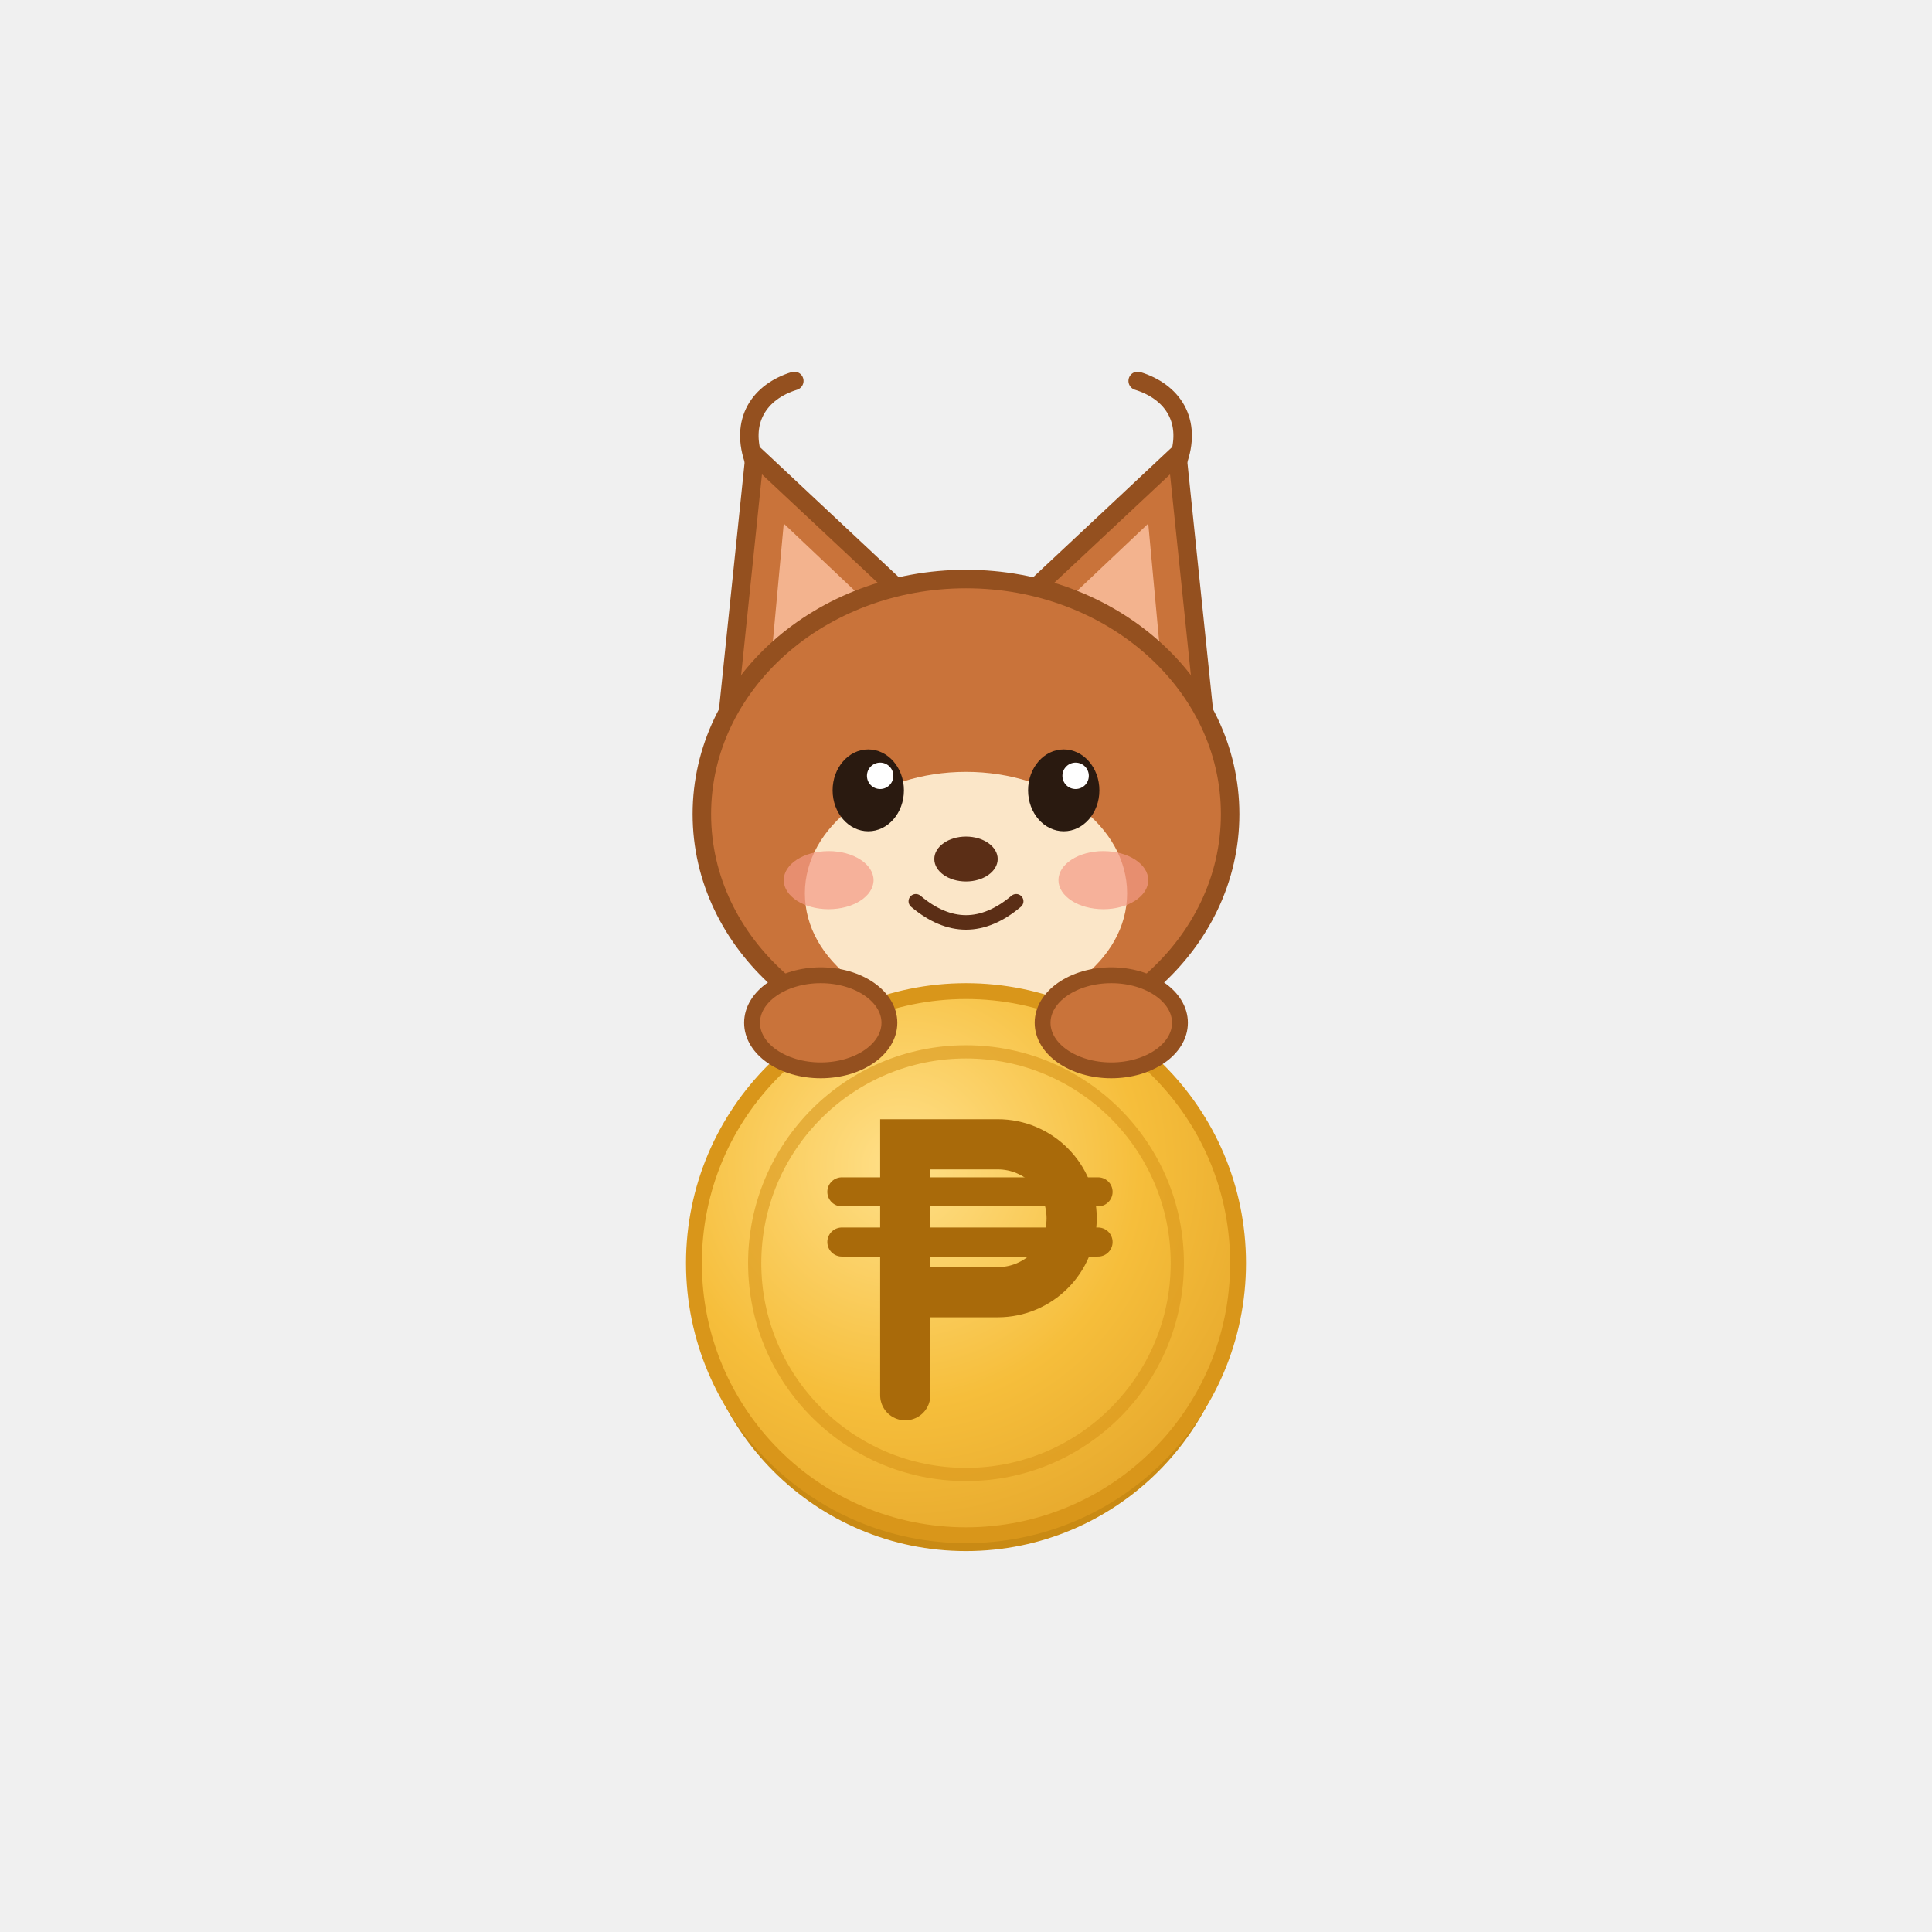
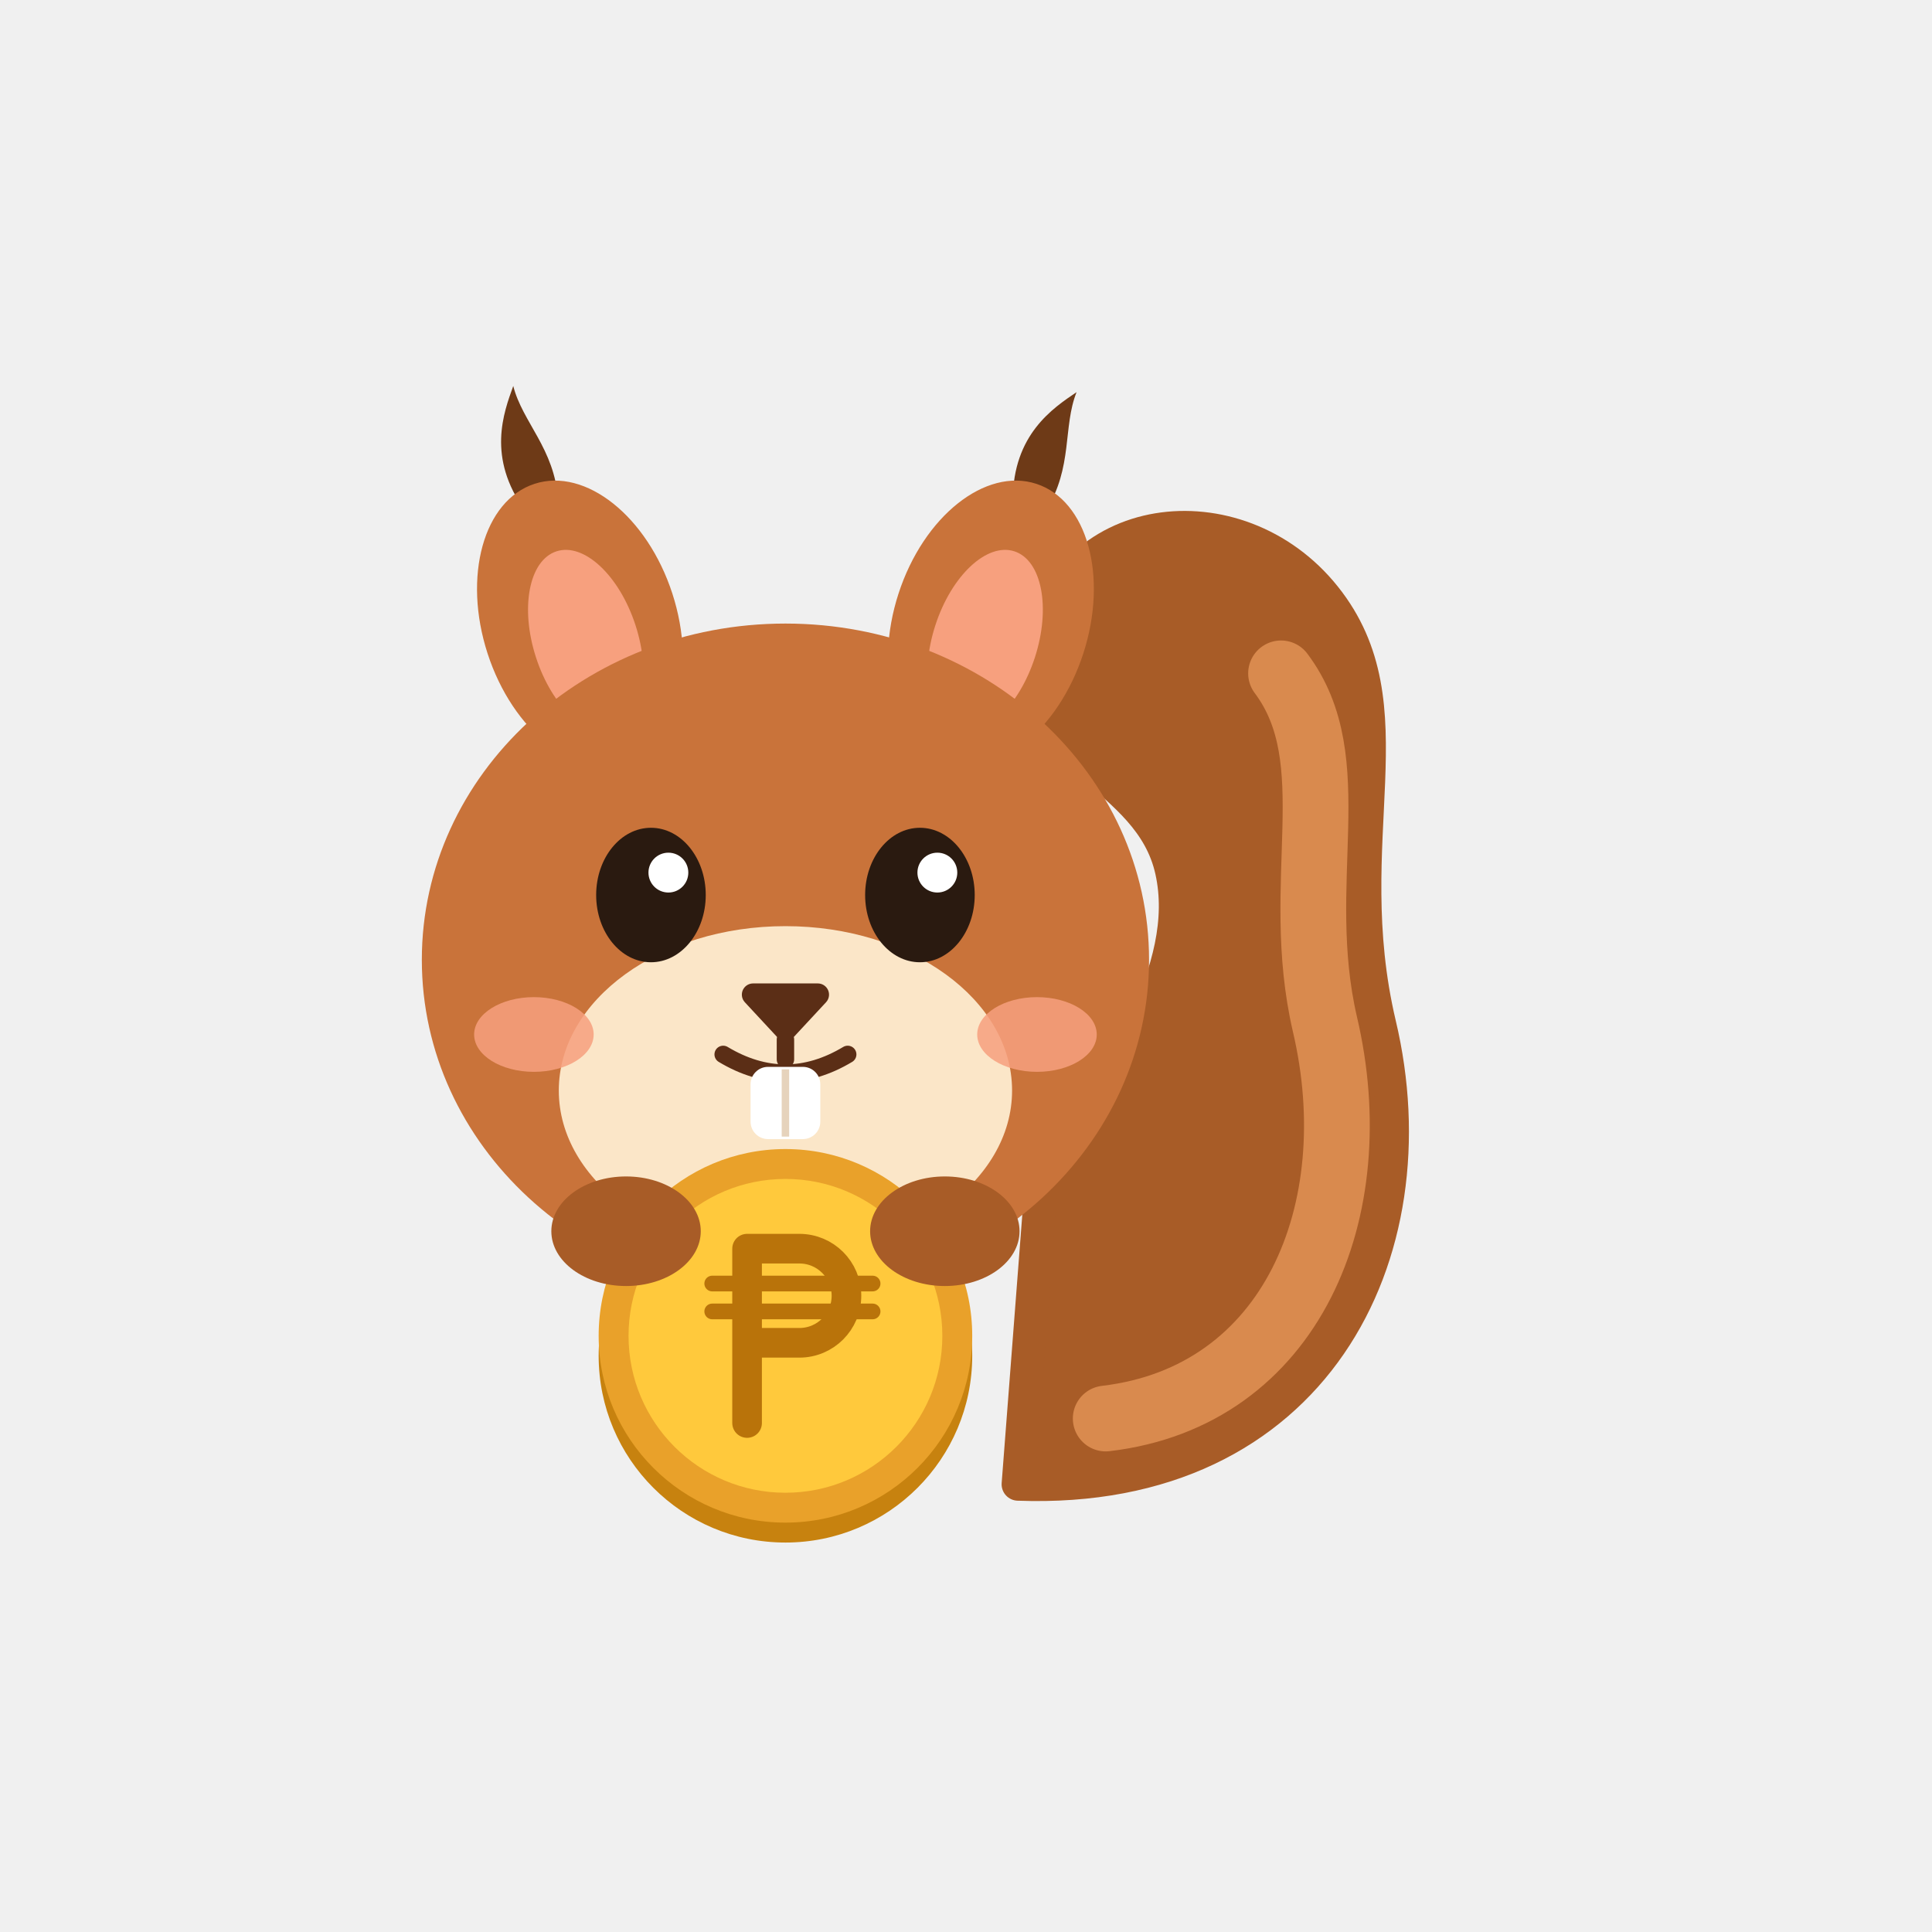
<svg xmlns="http://www.w3.org/2000/svg" viewBox="0 0 1024 1024">
-   <defs>
-     <linearGradient id="bg" x1="0" y1="0" x2="0" y2="1">
-       <stop offset="0" stop-color="#2BD067" />
-       <stop offset="1" stop-color="#139A44" />
-     </linearGradient>
-     <radialGradient id="coin" cx="0.38" cy="0.32" r="0.8">
-       <stop offset="0" stop-color="#FFE08A" />
-       <stop offset="0.55" stop-color="#F6BE3B" />
-       <stop offset="1" stop-color="#E3A42A" />
-     </radialGradient>
-   </defs>
-   <g transform="translate(512 512) scale(0.70) translate(-512 -505)">
-     <path d="M330 330 L 352 118 L 478 236 Z" fill="#C9733A" stroke="#94501F" stroke-width="14" stroke-linejoin="round" />
-     <path d="M362 300 L 374 170 L 448 240 Z" fill="#F3B38E" />
-     <path d="M694 330 L 672 118 L 546 236 Z" fill="#C9733A" stroke="#94501F" stroke-width="14" stroke-linejoin="round" />
-     <path d="M662 300 L 650 170 L 576 240 Z" fill="#F3B38E" />
-     <path d="M352 124 C 340 92, 356 70, 382 62" fill="none" stroke="#94501F" stroke-width="14" stroke-linecap="round" />
-     <path d="M672 124 C 684 92, 668 70, 642 62" fill="none" stroke="#94501F" stroke-width="14" stroke-linecap="round" />
-     <ellipse cx="512" cy="390" rx="200" ry="178" fill="#C9733A" stroke="#94501F" stroke-width="14" />
-     <ellipse cx="512" cy="450" rx="122" ry="92" fill="#FBE6C8" />
-     <ellipse cx="408" cy="440" rx="34" ry="22" fill="#F49A86" opacity="0.7" />
-     <ellipse cx="616" cy="440" rx="34" ry="22" fill="#F49A86" opacity="0.7" />
-     <ellipse cx="438" cy="372" rx="27" ry="31" fill="#2A1A10" />
-     <circle cx="447" cy="361" r="10" fill="#fff" />
-     <ellipse cx="586" cy="372" rx="27" ry="31" fill="#2A1A10" />
-     <circle cx="595" cy="361" r="10" fill="#fff" />
-     <ellipse cx="512" cy="424" rx="24" ry="17" fill="#5B2E16" />
-     <path d="M474 456 Q 512 488 550 456" fill="none" stroke="#5B2E16" stroke-width="11" stroke-linecap="round" />
-     <circle cx="512" cy="742" r="206" fill="#C98A14" />
-     <circle cx="512" cy="730" r="206" fill="url(#coin)" stroke="#D9961A" stroke-width="12" />
-     <circle cx="512" cy="730" r="160" fill="none" stroke="#D9961A" stroke-width="10" opacity="0.6" />
-     <g stroke="#A96A0A" stroke-width="38" stroke-linecap="round" fill="none">
-       <path d="M466 830 V 640 H 536 A 56 56 0 0 1 536 752 H 466" />
-       <path d="M418 676 H 612" stroke-width="22" />
-       <path d="M418 714 H 612" stroke-width="22" />
+   <g transform="translate(512 512) scale(0.66) translate(-585 -525)">
+     <g transform="translate(-10 0)">
+       <g transform="translate(56 70) scale(4.4)">
+         <path d="M132 198 C 186 200, 208 156, 198 114 C 190 80, 204 56, 188 36 C 172 16, 140 20, 136 46 C 133 66, 156 68, 160 86 C 164 104, 150 124, 136 146 Z" fill="#A85C27" stroke="#A85C27" stroke-width="6" stroke-linejoin="round" />
+         <path d="M148 186 C 182 182, 196 148, 188 114 C 182 88, 192 66, 180 50" fill="none" stroke="#D98A4E" stroke-width="12" stroke-linecap="round" />
+       </g>
+       <g transform="rotate(-18 285 250)">
+         <path d="M271 150 C 255 100, 279 70, 293 52 C 291 82, 309 110, 299 150 Z" fill="#6E3A17" />
+         <ellipse cx="285" cy="250" rx="78" ry="118" fill="#C9733A" />
+         <ellipse cx="285" cy="265" rx="42" ry="76" fill="#F7A07E" />
+       </g>
+       <g transform="rotate(18 615 250)">
+         <path d="M601 150 C 585 100, 609 70, 623 52 C 621 82, 639 110, 629 150 Z" fill="#6E3A17" />
+         <ellipse cx="615" cy="250" rx="78" ry="118" fill="#C9733A" />
+         <ellipse cx="615" cy="265" rx="42" ry="76" fill="#F7A07E" />
+       </g>
+       <ellipse cx="450" cy="520" rx="292" ry="270" fill="#C9733A" />
+       <ellipse cx="450" cy="625" rx="182" ry="132" fill="#FBE6C8" />
+       <ellipse cx="342" cy="468" rx="44" ry="54" fill="#2A1A10" />
+       <circle cx="356" cy="450" r="16" fill="#fff" />
+       <ellipse cx="558" cy="468" rx="44" ry="54" fill="#2A1A10" />
+       <circle cx="572" cy="450" r="16" fill="#fff" />
+       <ellipse cx="248" cy="580" rx="48" ry="30" fill="#F7A07E" opacity="0.85" />
+       <ellipse cx="652" cy="580" rx="48" ry="30" fill="#F7A07E" opacity="0.85" />
+       <path d="M424 548 H476 L450 576 Z" fill="#5B2E16" stroke="#5B2E16" stroke-width="18" stroke-linejoin="round" />
+       <path d="M450 584 V600 M400 596 Q450 626 500 596" fill="none" stroke="#5B2E16" stroke-width="14" stroke-linecap="round" />
+       <rect x="422" y="606" width="56" height="58" rx="14" fill="#fff" />
+       <path d="M450 608 V662" stroke="#E6D3BC" stroke-width="6" />
+       <circle cx="450" cy="838" r="150" fill="#C7820F" />
+       <circle cx="450" cy="822" r="150" fill="#E9A12A" />
+       <circle cx="450" cy="822" r="126" fill="#FFC93C" />
+       <g stroke="#B9730A" stroke-linecap="round" stroke-linejoin="round" fill="none" stroke-width="23.8">
+         <path d="M419.2 892.0 V752.0 H461.2 A37.8 37.8 0 0 1 461.2 827.6 H419.2" />
+         <path d="M391.2 780.0 H520.0" stroke-width="12.6" />
+         <path d="M391.2 802.4 H520.0" stroke-width="12.6" />
+       </g>
+       <ellipse cx="322" cy="738" rx="60" ry="44" fill="#A85C27" />
+       <ellipse cx="578" cy="738" rx="60" ry="44" fill="#A85C27" />
    </g>
-     <ellipse cx="402" cy="548" rx="52" ry="36" fill="#C9733A" stroke="#94501F" stroke-width="12" />
-     <ellipse cx="622" cy="548" rx="52" ry="36" fill="#C9733A" stroke="#94501F" stroke-width="12" />
  </g>
</svg>
